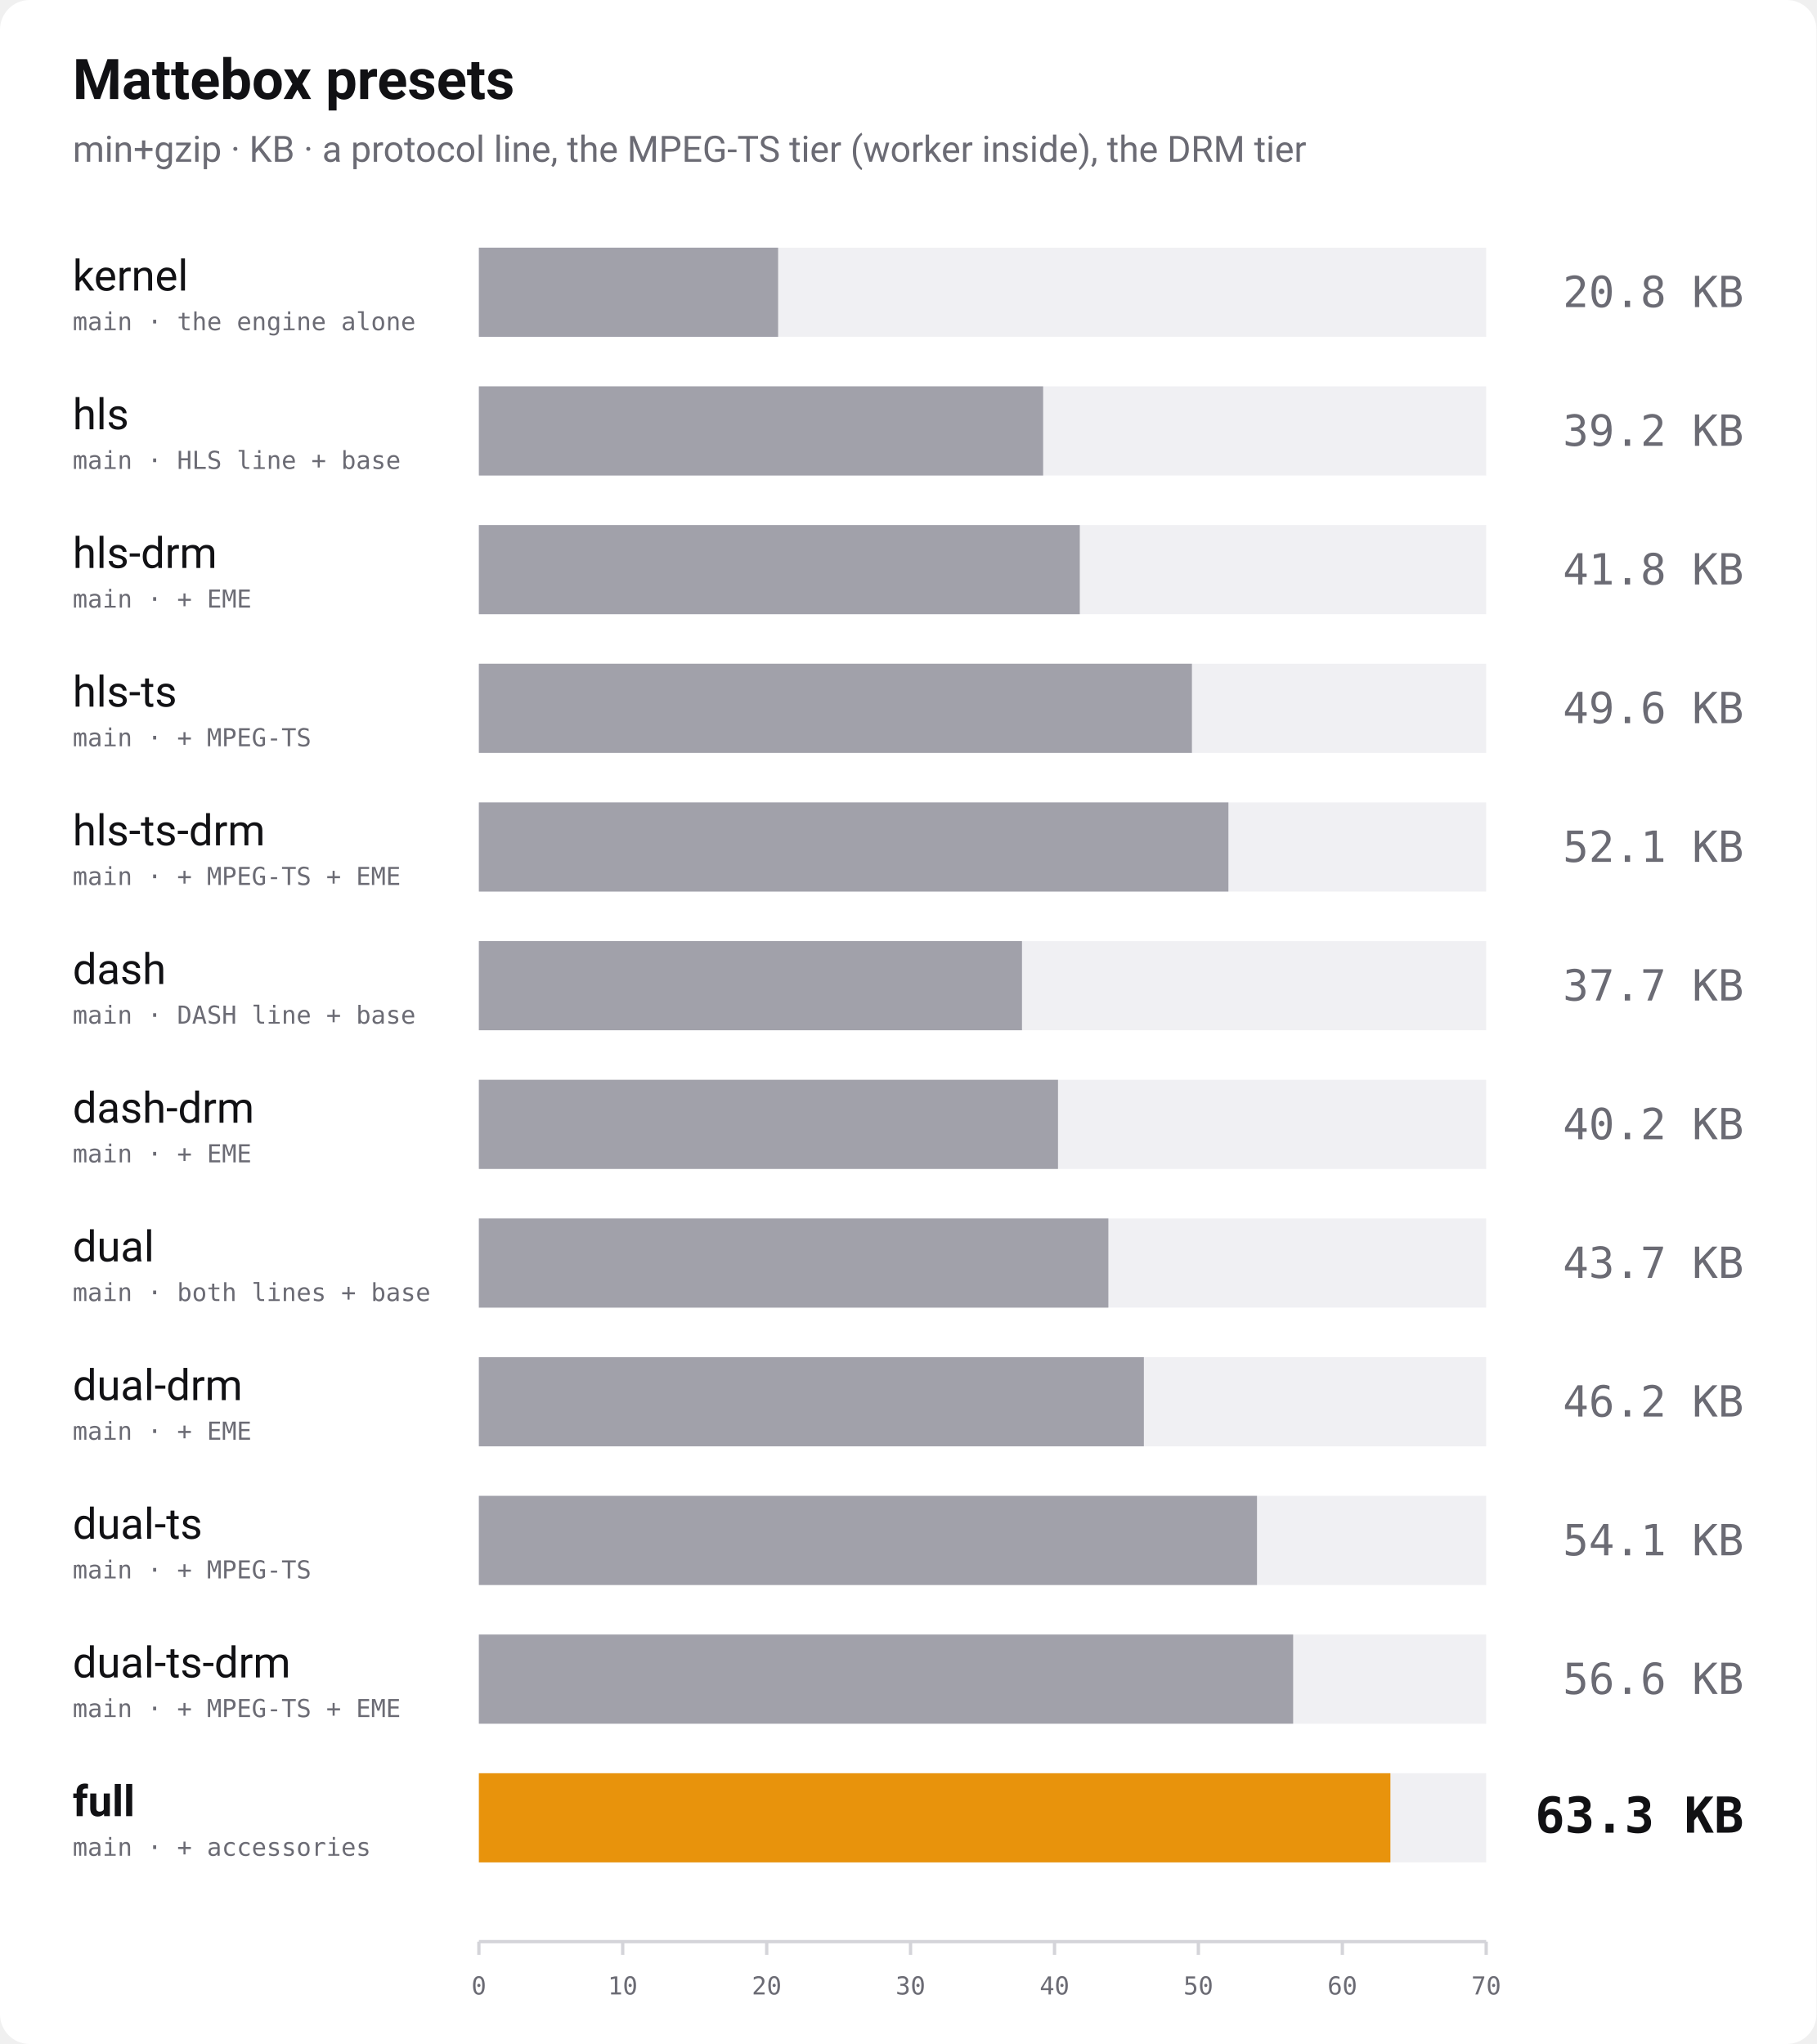
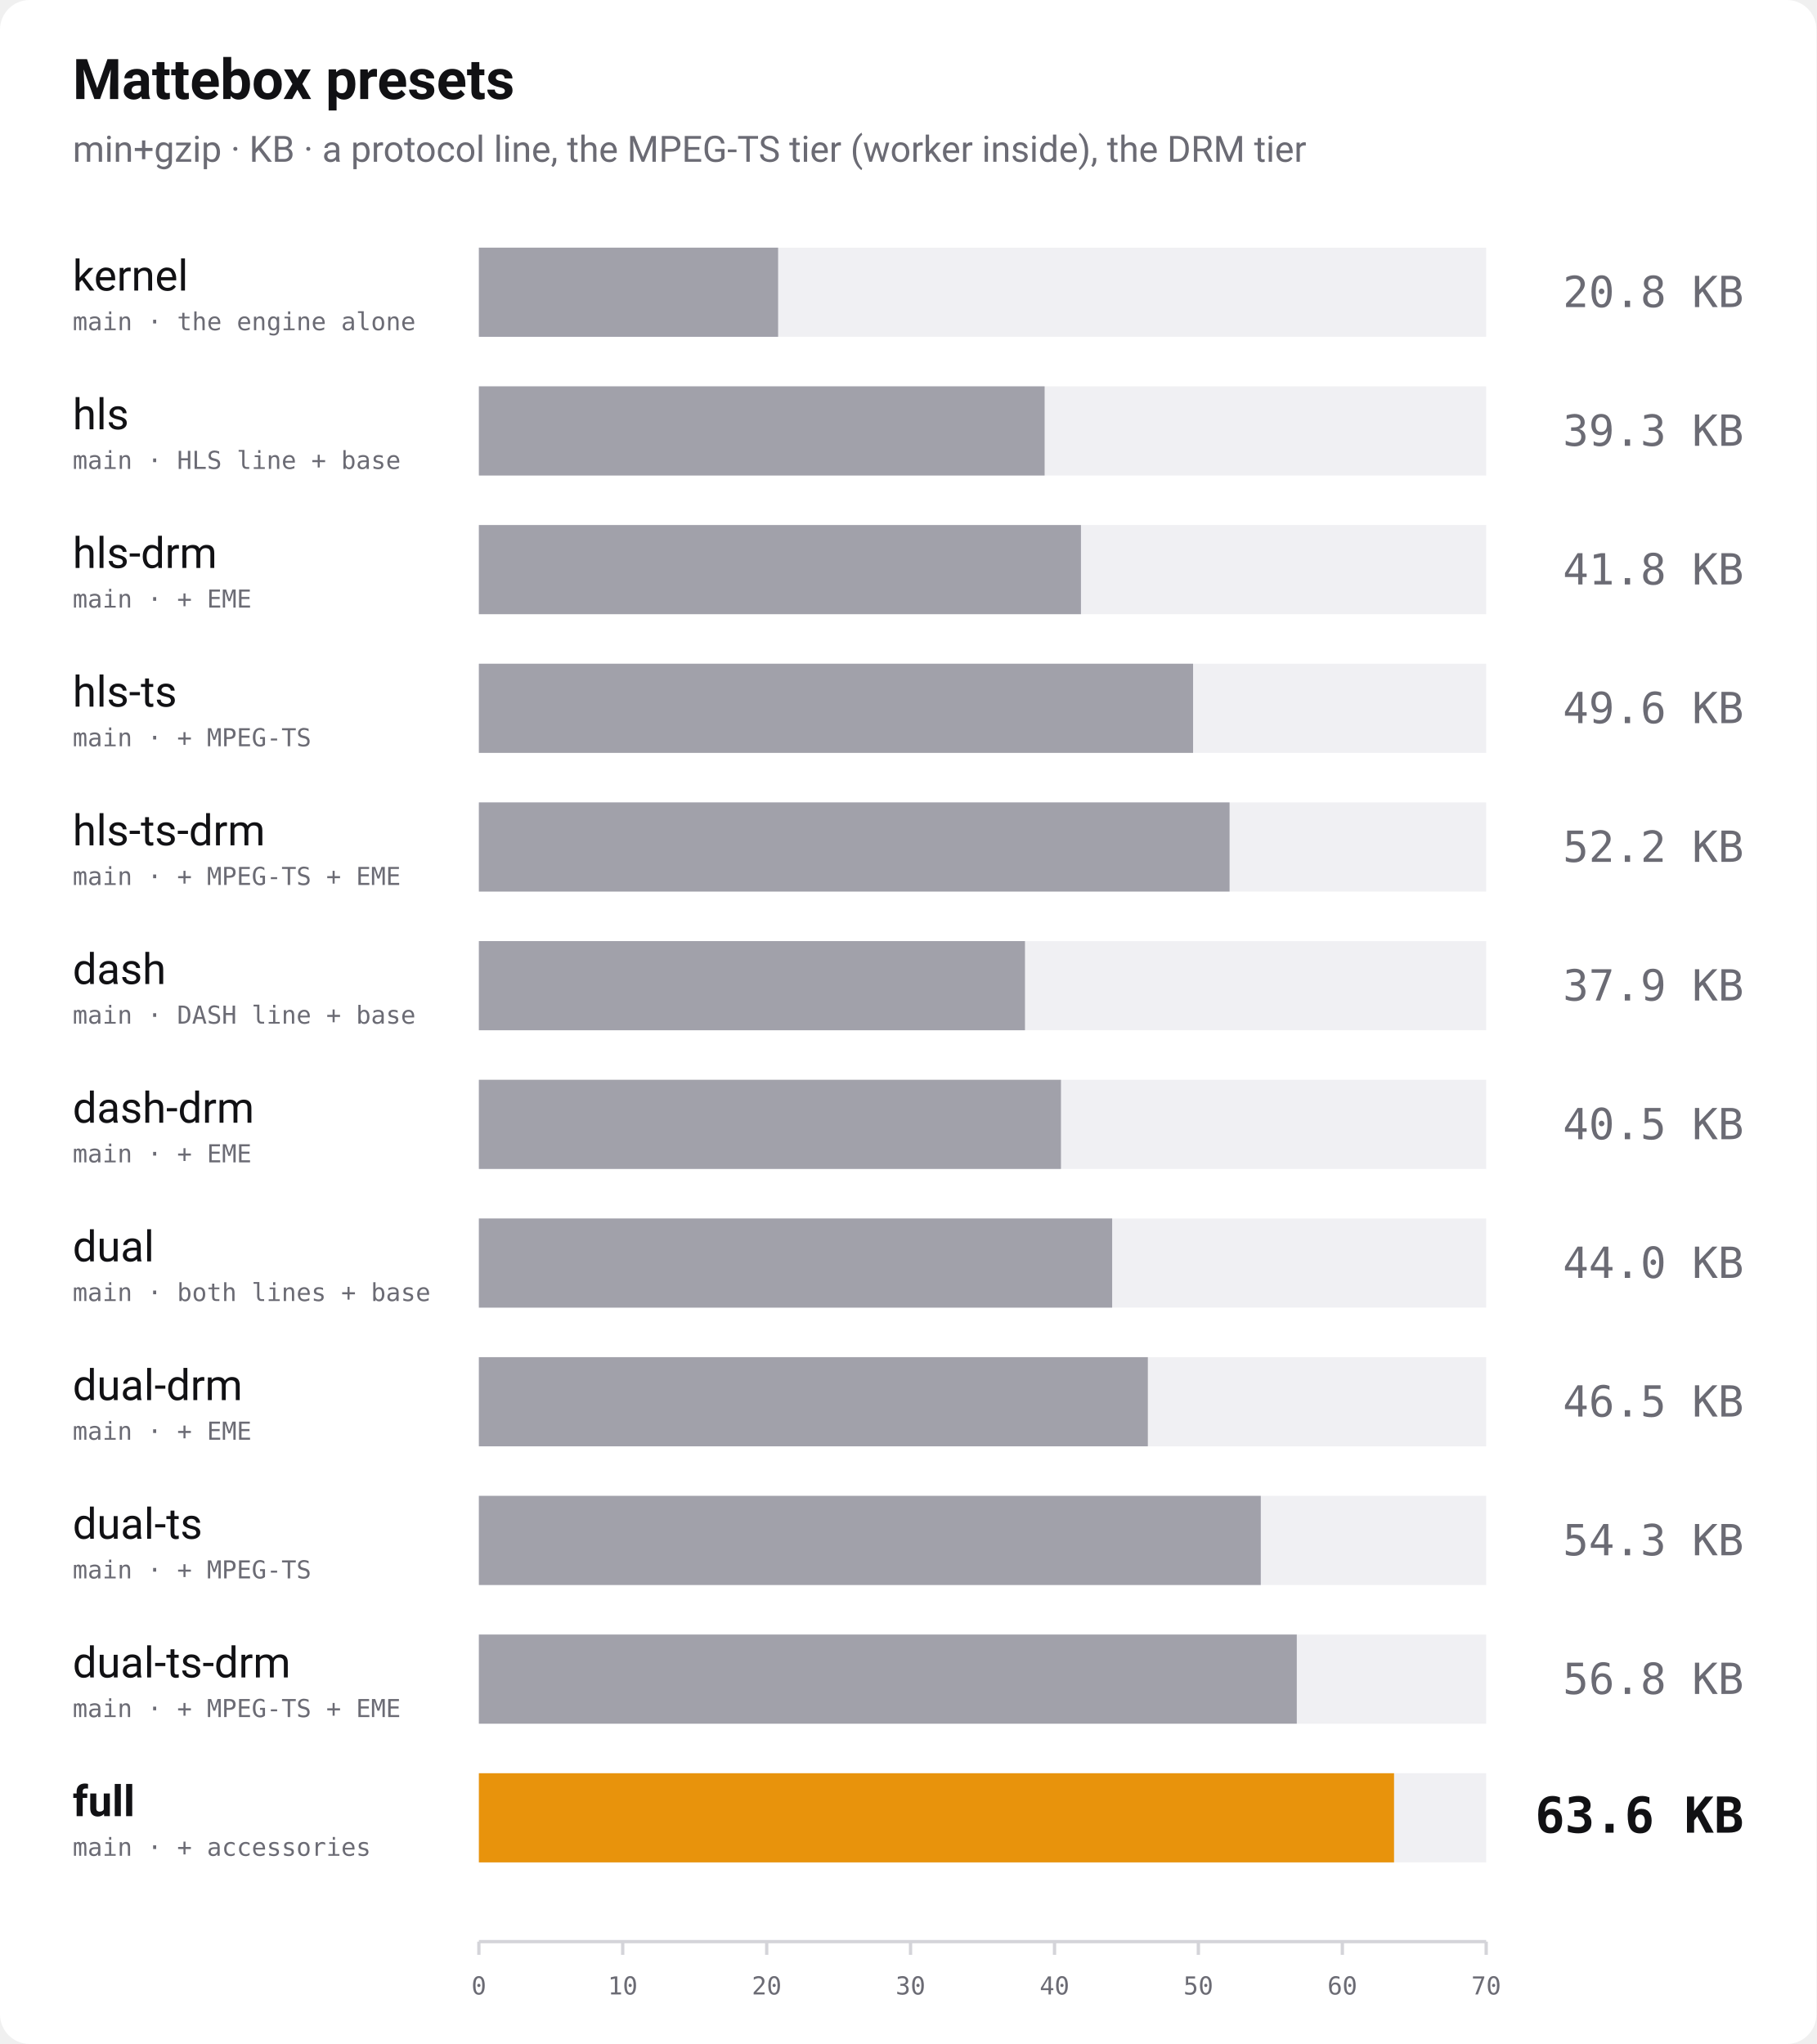
<svg xmlns="http://www.w3.org/2000/svg" width="1100" height="1238" viewBox="0 0 1100 1238" role="img" aria-label="Bundle size of every Mattebox preset, min+gzip">
  <rect width="1100" height="1238" rx="18" fill="#ffffff" />
  <text x="44" y="60" font-family="-apple-system, 'Segoe UI', Roboto, Helvetica, Arial, sans-serif" font-size="34" font-weight="700" fill="#111114">Mattebox presets</text>
  <text x="44" y="98" font-family="-apple-system, 'Segoe UI', Roboto, Helvetica, Arial, sans-serif" font-size="22" fill="#6b6b74">min+gzip · KB · a protocol line, the MPEG-TS tier (worker inside), the DRM tier</text>
  <text x="44" y="176" font-family="-apple-system, 'Segoe UI', Roboto, Helvetica, Arial, sans-serif" font-size="26" font-weight="400" fill="#111114">kernel</text>
  <text x="44" y="200" font-family="ui-monospace, 'SF Mono', Menlo, Consolas, monospace" font-size="15" fill="#6b6b74">main · the engine alone</text>
  <rect x="290" y="150" width="610" height="54" fill="#f0f0f3" />
  <rect x="290" y="150" width="181.2" height="54" fill="#a1a1aa" />
  <text x="1056" y="186" text-anchor="end" font-family="ui-monospace, 'SF Mono', Menlo, Consolas, monospace" font-size="26" font-weight="400" fill="#6b6b74">20.8 KB</text>
  <text x="44" y="260" font-family="-apple-system, 'Segoe UI', Roboto, Helvetica, Arial, sans-serif" font-size="26" font-weight="400" fill="#111114">hls</text>
  <text x="44" y="284" font-family="ui-monospace, 'SF Mono', Menlo, Consolas, monospace" font-size="15" fill="#6b6b74">main · HLS line + base</text>
  <rect x="290" y="234" width="610" height="54" fill="#f0f0f3" />
-   <rect x="290" y="234" width="341.7" height="54" fill="#a1a1aa" />
-   <text x="1056" y="270" text-anchor="end" font-family="ui-monospace, 'SF Mono', Menlo, Consolas, monospace" font-size="26" font-weight="400" fill="#6b6b74">39.2 KB</text>
+   <rect x="290" y="234" width="342.6" height="54" fill="#a1a1aa" />
+   <text x="1056" y="270" text-anchor="end" font-family="ui-monospace, 'SF Mono', Menlo, Consolas, monospace" font-size="26" font-weight="400" fill="#6b6b74">39.3 KB</text>
  <text x="44" y="344" font-family="-apple-system, 'Segoe UI', Roboto, Helvetica, Arial, sans-serif" font-size="26" font-weight="400" fill="#111114">hls-drm</text>
  <text x="44" y="368" font-family="ui-monospace, 'SF Mono', Menlo, Consolas, monospace" font-size="15" fill="#6b6b74">main · + EME</text>
  <rect x="290" y="318" width="610" height="54" fill="#f0f0f3" />
-   <rect x="290" y="318" width="363.9" height="54" fill="#a1a1aa" />
+   <rect x="290" y="318" width="364.6" height="54" fill="#a1a1aa" />
  <text x="1056" y="354" text-anchor="end" font-family="ui-monospace, 'SF Mono', Menlo, Consolas, monospace" font-size="26" font-weight="400" fill="#6b6b74">41.8 KB</text>
  <text x="44" y="428" font-family="-apple-system, 'Segoe UI', Roboto, Helvetica, Arial, sans-serif" font-size="26" font-weight="400" fill="#111114">hls-ts</text>
  <text x="44" y="452" font-family="ui-monospace, 'SF Mono', Menlo, Consolas, monospace" font-size="15" fill="#6b6b74">main · + MPEG-TS</text>
  <rect x="290" y="402" width="610" height="54" fill="#f0f0f3" />
-   <rect x="290" y="402" width="431.8" height="54" fill="#a1a1aa" />
+   <rect x="290" y="402" width="432.5" height="54" fill="#a1a1aa" />
  <text x="1056" y="438" text-anchor="end" font-family="ui-monospace, 'SF Mono', Menlo, Consolas, monospace" font-size="26" font-weight="400" fill="#6b6b74">49.6 KB</text>
  <text x="44" y="512" font-family="-apple-system, 'Segoe UI', Roboto, Helvetica, Arial, sans-serif" font-size="26" font-weight="400" fill="#111114">hls-ts-drm</text>
  <text x="44" y="536" font-family="ui-monospace, 'SF Mono', Menlo, Consolas, monospace" font-size="15" fill="#6b6b74">main · + MPEG-TS + EME</text>
  <rect x="290" y="486" width="610" height="54" fill="#f0f0f3" />
-   <rect x="290" y="486" width="453.9" height="54" fill="#a1a1aa" />
-   <text x="1056" y="522" text-anchor="end" font-family="ui-monospace, 'SF Mono', Menlo, Consolas, monospace" font-size="26" font-weight="400" fill="#6b6b74">52.1 KB</text>
+   <rect x="290" y="486" width="454.6" height="54" fill="#a1a1aa" />
+   <text x="1056" y="522" text-anchor="end" font-family="ui-monospace, 'SF Mono', Menlo, Consolas, monospace" font-size="26" font-weight="400" fill="#6b6b74">52.2 KB</text>
  <text x="44" y="596" font-family="-apple-system, 'Segoe UI', Roboto, Helvetica, Arial, sans-serif" font-size="26" font-weight="400" fill="#111114">dash</text>
  <text x="44" y="620" font-family="ui-monospace, 'SF Mono', Menlo, Consolas, monospace" font-size="15" fill="#6b6b74">main · DASH line + base</text>
  <rect x="290" y="570" width="610" height="54" fill="#f0f0f3" />
-   <rect x="290" y="570" width="328.9" height="54" fill="#a1a1aa" />
-   <text x="1056" y="606" text-anchor="end" font-family="ui-monospace, 'SF Mono', Menlo, Consolas, monospace" font-size="26" font-weight="400" fill="#6b6b74">37.7 KB</text>
+   <rect x="290" y="570" width="330.7" height="54" fill="#a1a1aa" />
+   <text x="1056" y="606" text-anchor="end" font-family="ui-monospace, 'SF Mono', Menlo, Consolas, monospace" font-size="26" font-weight="400" fill="#6b6b74">37.9 KB</text>
  <text x="44" y="680" font-family="-apple-system, 'Segoe UI', Roboto, Helvetica, Arial, sans-serif" font-size="26" font-weight="400" fill="#111114">dash-drm</text>
  <text x="44" y="704" font-family="ui-monospace, 'SF Mono', Menlo, Consolas, monospace" font-size="15" fill="#6b6b74">main · + EME</text>
  <rect x="290" y="654" width="610" height="54" fill="#f0f0f3" />
-   <rect x="290" y="654" width="350.7" height="54" fill="#a1a1aa" />
-   <text x="1056" y="690" text-anchor="end" font-family="ui-monospace, 'SF Mono', Menlo, Consolas, monospace" font-size="26" font-weight="400" fill="#6b6b74">40.2 KB</text>
+   <rect x="290" y="654" width="352.5" height="54" fill="#a1a1aa" />
+   <text x="1056" y="690" text-anchor="end" font-family="ui-monospace, 'SF Mono', Menlo, Consolas, monospace" font-size="26" font-weight="400" fill="#6b6b74">40.5 KB</text>
  <text x="44" y="764" font-family="-apple-system, 'Segoe UI', Roboto, Helvetica, Arial, sans-serif" font-size="26" font-weight="400" fill="#111114">dual</text>
  <text x="44" y="788" font-family="ui-monospace, 'SF Mono', Menlo, Consolas, monospace" font-size="15" fill="#6b6b74">main · both lines + base</text>
  <rect x="290" y="738" width="610" height="54" fill="#f0f0f3" />
-   <rect x="290" y="738" width="381.2" height="54" fill="#a1a1aa" />
-   <text x="1056" y="774" text-anchor="end" font-family="ui-monospace, 'SF Mono', Menlo, Consolas, monospace" font-size="26" font-weight="400" fill="#6b6b74">43.7 KB</text>
+   <rect x="290" y="738" width="383.5" height="54" fill="#a1a1aa" />
+   <text x="1056" y="774" text-anchor="end" font-family="ui-monospace, 'SF Mono', Menlo, Consolas, monospace" font-size="26" font-weight="400" fill="#6b6b74">44.0 KB</text>
  <text x="44" y="848" font-family="-apple-system, 'Segoe UI', Roboto, Helvetica, Arial, sans-serif" font-size="26" font-weight="400" fill="#111114">dual-drm</text>
  <text x="44" y="872" font-family="ui-monospace, 'SF Mono', Menlo, Consolas, monospace" font-size="15" fill="#6b6b74">main · + EME</text>
  <rect x="290" y="822" width="610" height="54" fill="#f0f0f3" />
-   <rect x="290" y="822" width="402.7" height="54" fill="#a1a1aa" />
-   <text x="1056" y="858" text-anchor="end" font-family="ui-monospace, 'SF Mono', Menlo, Consolas, monospace" font-size="26" font-weight="400" fill="#6b6b74">46.2 KB</text>
+   <rect x="290" y="822" width="405.1" height="54" fill="#a1a1aa" />
+   <text x="1056" y="858" text-anchor="end" font-family="ui-monospace, 'SF Mono', Menlo, Consolas, monospace" font-size="26" font-weight="400" fill="#6b6b74">46.5 KB</text>
  <text x="44" y="932" font-family="-apple-system, 'Segoe UI', Roboto, Helvetica, Arial, sans-serif" font-size="26" font-weight="400" fill="#111114">dual-ts</text>
  <text x="44" y="956" font-family="ui-monospace, 'SF Mono', Menlo, Consolas, monospace" font-size="15" fill="#6b6b74">main · + MPEG-TS</text>
  <rect x="290" y="906" width="610" height="54" fill="#f0f0f3" />
-   <rect x="290" y="906" width="471.2" height="54" fill="#a1a1aa" />
-   <text x="1056" y="942" text-anchor="end" font-family="ui-monospace, 'SF Mono', Menlo, Consolas, monospace" font-size="26" font-weight="400" fill="#6b6b74">54.1 KB</text>
+   <rect x="290" y="906" width="473.5" height="54" fill="#a1a1aa" />
+   <text x="1056" y="942" text-anchor="end" font-family="ui-monospace, 'SF Mono', Menlo, Consolas, monospace" font-size="26" font-weight="400" fill="#6b6b74">54.3 KB</text>
  <text x="44" y="1016" font-family="-apple-system, 'Segoe UI', Roboto, Helvetica, Arial, sans-serif" font-size="26" font-weight="400" fill="#111114">dual-ts-drm</text>
  <text x="44" y="1040" font-family="ui-monospace, 'SF Mono', Menlo, Consolas, monospace" font-size="15" fill="#6b6b74">main · + MPEG-TS + EME</text>
  <rect x="290" y="990" width="610" height="54" fill="#f0f0f3" />
-   <rect x="290" y="990" width="493.1" height="54" fill="#a1a1aa" />
-   <text x="1056" y="1026" text-anchor="end" font-family="ui-monospace, 'SF Mono', Menlo, Consolas, monospace" font-size="26" font-weight="400" fill="#6b6b74">56.6 KB</text>
+   <rect x="290" y="990" width="495.3" height="54" fill="#a1a1aa" />
+   <text x="1056" y="1026" text-anchor="end" font-family="ui-monospace, 'SF Mono', Menlo, Consolas, monospace" font-size="26" font-weight="400" fill="#6b6b74">56.8 KB</text>
  <text x="44" y="1100" font-family="-apple-system, 'Segoe UI', Roboto, Helvetica, Arial, sans-serif" font-size="26" font-weight="700" fill="#111114">full</text>
  <text x="44" y="1124" font-family="ui-monospace, 'SF Mono', Menlo, Consolas, monospace" font-size="15" fill="#6b6b74">main · + accessories</text>
  <rect x="290" y="1074" width="610" height="54" fill="#f0f0f3" />
-   <rect x="290" y="1074" width="552.0" height="54" fill="#e8930c" />
-   <text x="1056" y="1110" text-anchor="end" font-family="ui-monospace, 'SF Mono', Menlo, Consolas, monospace" font-size="30" font-weight="700" fill="#111114">63.3 KB</text>
+   <rect x="290" y="1074" width="554.2" height="54" fill="#e8930c" />
+   <text x="1056" y="1110" text-anchor="end" font-family="ui-monospace, 'SF Mono', Menlo, Consolas, monospace" font-size="30" font-weight="700" fill="#111114">63.6 KB</text>
  <line x1="290" y1="1176" x2="900" y2="1176" stroke="#d4d4d9" stroke-width="2" />
  <line x1="290.0" y1="1176" x2="290.0" y2="1184" stroke="#d4d4d9" stroke-width="2" />
  <text x="290.0" y="1208" text-anchor="middle" font-family="ui-monospace, 'SF Mono', Menlo, Consolas, monospace" font-size="15" fill="#6b6b74">0</text>
  <line x1="377.1" y1="1176" x2="377.1" y2="1184" stroke="#d4d4d9" stroke-width="2" />
  <text x="377.1" y="1208" text-anchor="middle" font-family="ui-monospace, 'SF Mono', Menlo, Consolas, monospace" font-size="15" fill="#6b6b74">10</text>
  <line x1="464.3" y1="1176" x2="464.3" y2="1184" stroke="#d4d4d9" stroke-width="2" />
  <text x="464.3" y="1208" text-anchor="middle" font-family="ui-monospace, 'SF Mono', Menlo, Consolas, monospace" font-size="15" fill="#6b6b74">20</text>
  <line x1="551.4" y1="1176" x2="551.4" y2="1184" stroke="#d4d4d9" stroke-width="2" />
  <text x="551.4" y="1208" text-anchor="middle" font-family="ui-monospace, 'SF Mono', Menlo, Consolas, monospace" font-size="15" fill="#6b6b74">30</text>
  <line x1="638.6" y1="1176" x2="638.6" y2="1184" stroke="#d4d4d9" stroke-width="2" />
  <text x="638.6" y="1208" text-anchor="middle" font-family="ui-monospace, 'SF Mono', Menlo, Consolas, monospace" font-size="15" fill="#6b6b74">40</text>
  <line x1="725.7" y1="1176" x2="725.7" y2="1184" stroke="#d4d4d9" stroke-width="2" />
  <text x="725.7" y="1208" text-anchor="middle" font-family="ui-monospace, 'SF Mono', Menlo, Consolas, monospace" font-size="15" fill="#6b6b74">50</text>
  <line x1="812.9" y1="1176" x2="812.9" y2="1184" stroke="#d4d4d9" stroke-width="2" />
  <text x="812.9" y="1208" text-anchor="middle" font-family="ui-monospace, 'SF Mono', Menlo, Consolas, monospace" font-size="15" fill="#6b6b74">60</text>
  <line x1="900.0" y1="1176" x2="900.0" y2="1184" stroke="#d4d4d9" stroke-width="2" />
  <text x="900.0" y="1208" text-anchor="middle" font-family="ui-monospace, 'SF Mono', Menlo, Consolas, monospace" font-size="15" fill="#6b6b74">70</text>
</svg>
